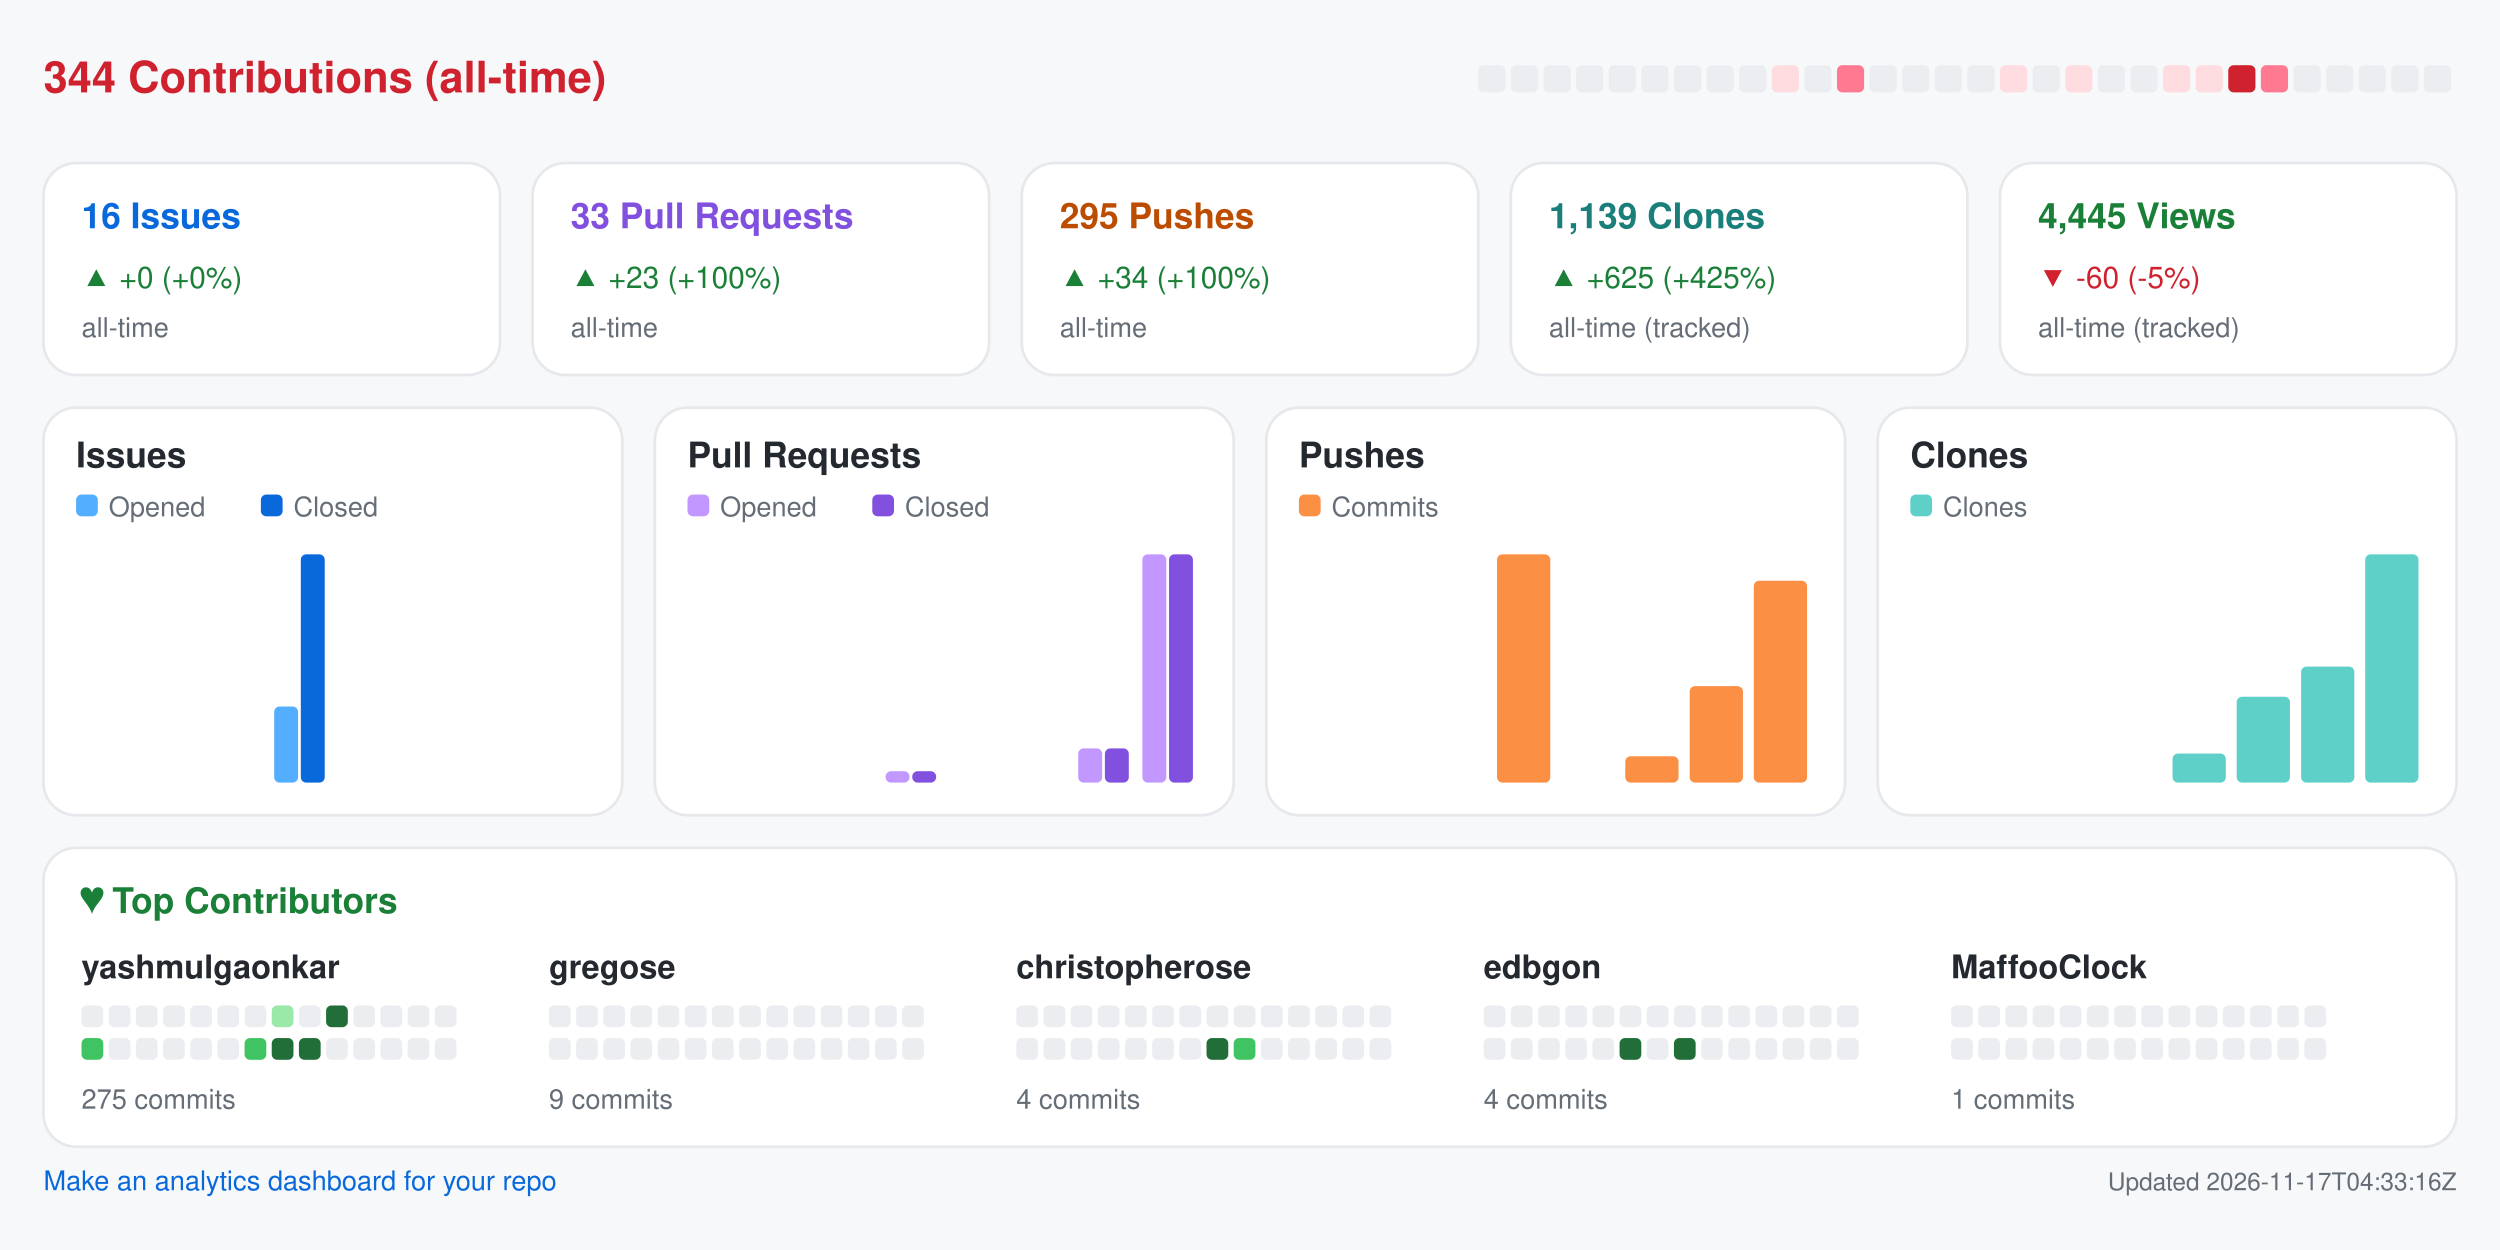
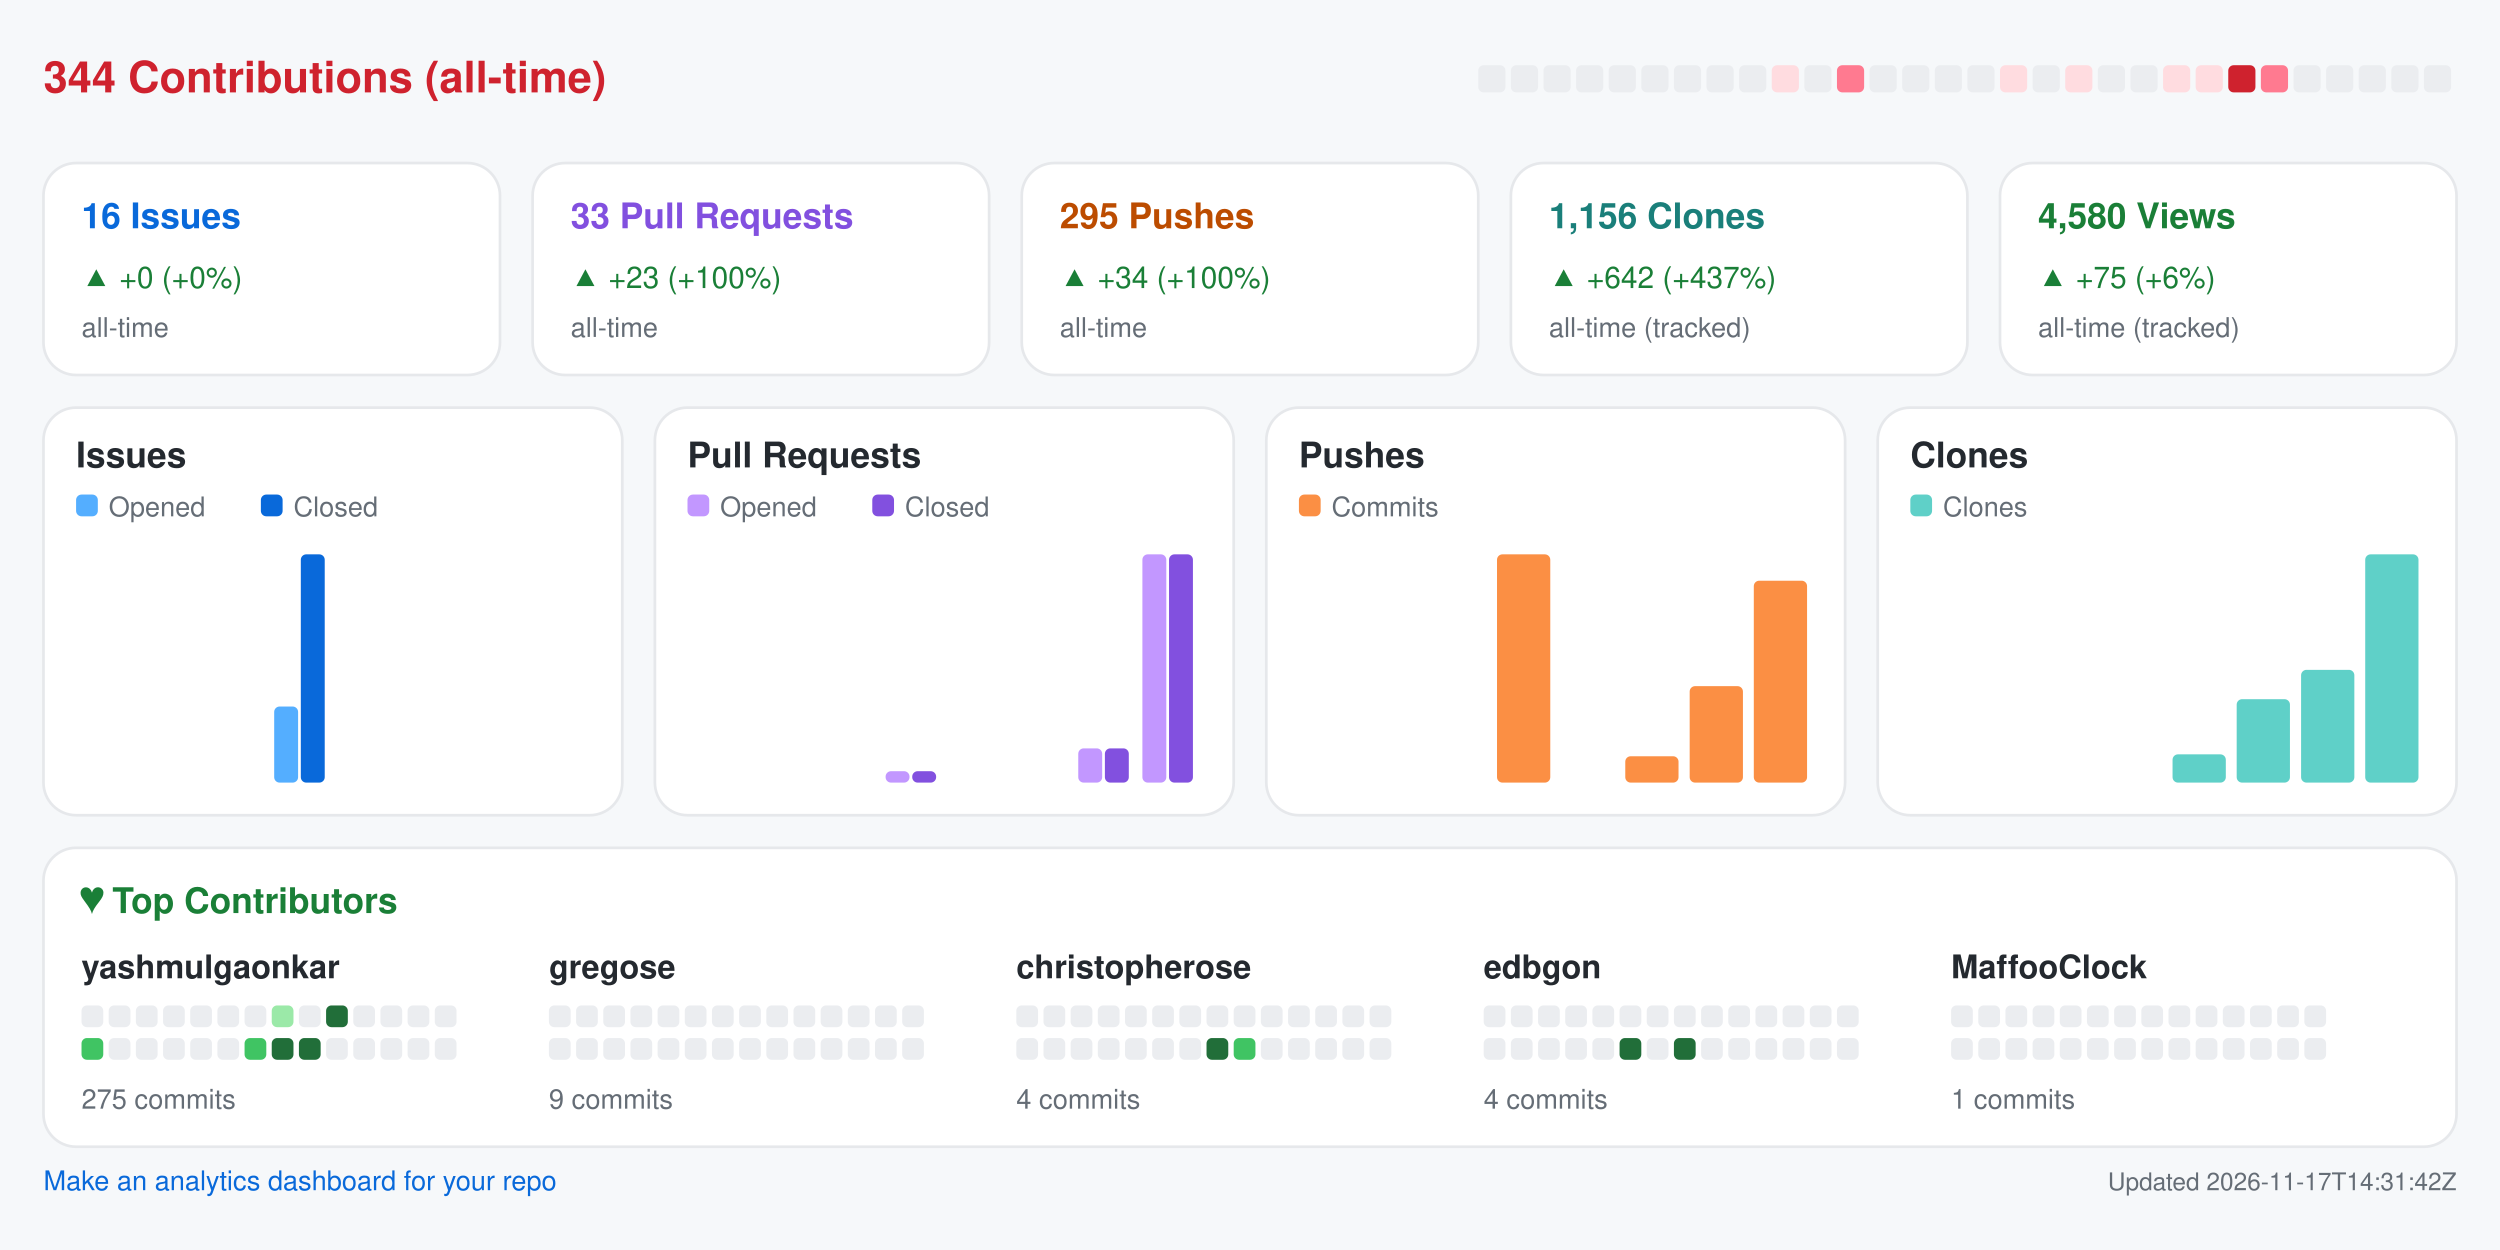
<svg xmlns="http://www.w3.org/2000/svg" width="920" height="460" viewBox="0 0 920 460" role="img" aria-label="Repository analytics for yashmulgaonkar/halo">
  <rect x="0.0" y="0.0" width="920.0" height="460.0" rx="0" fill="#f6f8fa" />
  <text x="16.0" y="34.0" fill="#cf222e" font-size="16" font-family="-apple-system,BlinkMacSystemFont,Segoe UI,Helvetica,Arial,sans-serif" font-weight="600" text-anchor="start">344 Contributions (all-time)</text>
  <rect x="544.0" y="24.0" width="10.0" height="10.0" rx="2" fill="#ebedf0" />
  <rect x="556.0" y="24.0" width="10.0" height="10.0" rx="2" fill="#ebedf0" />
  <rect x="568.0" y="24.0" width="10.0" height="10.0" rx="2" fill="#ebedf0" />
  <rect x="580.0" y="24.0" width="10.0" height="10.0" rx="2" fill="#ebedf0" />
  <rect x="592.0" y="24.0" width="10.0" height="10.0" rx="2" fill="#ebedf0" />
  <rect x="604.0" y="24.0" width="10.0" height="10.0" rx="2" fill="#ebedf0" />
  <rect x="616.0" y="24.0" width="10.0" height="10.0" rx="2" fill="#ebedf0" />
  <rect x="628.0" y="24.0" width="10.0" height="10.0" rx="2" fill="#ebedf0" />
  <rect x="640.0" y="24.0" width="10.0" height="10.0" rx="2" fill="#ebedf0" />
  <rect x="652.0" y="24.0" width="10.0" height="10.0" rx="2" fill="#ffdce0" />
  <rect x="664.0" y="24.0" width="10.0" height="10.0" rx="2" fill="#ebedf0" />
  <rect x="676.0" y="24.0" width="10.0" height="10.0" rx="2" fill="#ff7a90" />
  <rect x="688.0" y="24.0" width="10.0" height="10.0" rx="2" fill="#ebedf0" />
  <rect x="700.0" y="24.0" width="10.0" height="10.0" rx="2" fill="#ebedf0" />
  <rect x="712.0" y="24.0" width="10.0" height="10.0" rx="2" fill="#ebedf0" />
  <rect x="724.0" y="24.0" width="10.0" height="10.0" rx="2" fill="#ebedf0" />
  <rect x="736.0" y="24.0" width="10.0" height="10.0" rx="2" fill="#ffdce0" />
  <rect x="748.0" y="24.0" width="10.0" height="10.0" rx="2" fill="#ebedf0" />
  <rect x="760.0" y="24.0" width="10.0" height="10.0" rx="2" fill="#ffdce0" />
  <rect x="772.0" y="24.0" width="10.0" height="10.0" rx="2" fill="#ebedf0" />
  <rect x="784.0" y="24.0" width="10.0" height="10.0" rx="2" fill="#ebedf0" />
  <rect x="796.0" y="24.0" width="10.0" height="10.0" rx="2" fill="#ffdce0" />
  <rect x="808.0" y="24.0" width="10.0" height="10.0" rx="2" fill="#ffdce0" />
  <rect x="820.0" y="24.0" width="10.0" height="10.0" rx="2" fill="#cf222e" />
  <rect x="832.0" y="24.0" width="10.0" height="10.0" rx="2" fill="#ff7a90" />
  <rect x="844.0" y="24.0" width="10.0" height="10.0" rx="2" fill="#ebedf0" />
  <rect x="856.0" y="24.0" width="10.0" height="10.0" rx="2" fill="#ebedf0" />
  <rect x="868.0" y="24.0" width="10.0" height="10.0" rx="2" fill="#ebedf0" />
  <rect x="880.0" y="24.0" width="10.0" height="10.0" rx="2" fill="#ebedf0" />
  <rect x="892.0" y="24.0" width="10.0" height="10.0" rx="2" fill="#ebedf0" />
  <rect x="16.0" y="60.0" width="168.0" height="78.0" rx="12" fill="#ffffff" stroke="#e6e8eb" />
  <text x="30.0" y="84.0" fill="#0969da" font-size="13" font-family="-apple-system,BlinkMacSystemFont,Segoe UI,Helvetica,Arial,sans-serif" font-weight="600" text-anchor="start">16 Issues</text>
  <text x="30.0" y="106.0" fill="#1a7f37" font-size="11" font-family="-apple-system,BlinkMacSystemFont,Segoe UI,Helvetica,Arial,sans-serif" font-weight="400" text-anchor="start">▲ +0 (+0%)</text>
  <text x="30.0" y="124.0" fill="#656d76" font-size="10" font-family="-apple-system,BlinkMacSystemFont,Segoe UI,Helvetica,Arial,sans-serif" font-weight="400" text-anchor="start">all-time</text>
  <rect x="196.0" y="60.0" width="168.0" height="78.0" rx="12" fill="#ffffff" stroke="#e6e8eb" />
  <text x="210.0" y="84.0" fill="#8250df" font-size="13" font-family="-apple-system,BlinkMacSystemFont,Segoe UI,Helvetica,Arial,sans-serif" font-weight="600" text-anchor="start">33 Pull Requests</text>
  <text x="210.0" y="106.0" fill="#1a7f37" font-size="11" font-family="-apple-system,BlinkMacSystemFont,Segoe UI,Helvetica,Arial,sans-serif" font-weight="400" text-anchor="start">▲ +23 (+100%)</text>
  <text x="210.0" y="124.0" fill="#656d76" font-size="10" font-family="-apple-system,BlinkMacSystemFont,Segoe UI,Helvetica,Arial,sans-serif" font-weight="400" text-anchor="start">all-time</text>
  <rect x="376.0" y="60.0" width="168.0" height="78.0" rx="12" fill="#ffffff" stroke="#e6e8eb" />
  <text x="390.0" y="84.0" fill="#bc4c00" font-size="13" font-family="-apple-system,BlinkMacSystemFont,Segoe UI,Helvetica,Arial,sans-serif" font-weight="600" text-anchor="start">295 Pushes</text>
  <text x="390.0" y="106.0" fill="#1a7f37" font-size="11" font-family="-apple-system,BlinkMacSystemFont,Segoe UI,Helvetica,Arial,sans-serif" font-weight="400" text-anchor="start">▲ +34 (+100%)</text>
  <text x="390.0" y="124.0" fill="#656d76" font-size="10" font-family="-apple-system,BlinkMacSystemFont,Segoe UI,Helvetica,Arial,sans-serif" font-weight="400" text-anchor="start">all-time</text>
  <rect x="556.0" y="60.0" width="168.0" height="78.0" rx="12" fill="#ffffff" stroke="#e6e8eb" />
-   <text x="570.0" y="84.0" fill="#1a7f7a" font-size="13" font-family="-apple-system,BlinkMacSystemFont,Segoe UI,Helvetica,Arial,sans-serif" font-weight="600" text-anchor="start">1,139 Clones</text>
-   <text x="570.0" y="106.0" fill="#1a7f37" font-size="11" font-family="-apple-system,BlinkMacSystemFont,Segoe UI,Helvetica,Arial,sans-serif" font-weight="400" text-anchor="start">▲ +625 (+425%)</text>
+   <text x="570.0" y="84.0" fill="#1a7f7a" font-size="13" font-family="-apple-system,BlinkMacSystemFont,Segoe UI,Helvetica,Arial,sans-serif" font-weight="600" text-anchor="start">1,156 Clones</text>
+   <text x="570.0" y="106.0" fill="#1a7f37" font-size="11" font-family="-apple-system,BlinkMacSystemFont,Segoe UI,Helvetica,Arial,sans-serif" font-weight="400" text-anchor="start">▲ +642 (+437%)</text>
  <text x="570.0" y="124.0" fill="#656d76" font-size="10" font-family="-apple-system,BlinkMacSystemFont,Segoe UI,Helvetica,Arial,sans-serif" font-weight="400" text-anchor="start">all-time (tracked)</text>
  <rect x="736.0" y="60.0" width="168.0" height="78.0" rx="12" fill="#ffffff" stroke="#e6e8eb" />
-   <text x="750.0" y="84.0" fill="#1a7f37" font-size="13" font-family="-apple-system,BlinkMacSystemFont,Segoe UI,Helvetica,Arial,sans-serif" font-weight="600" text-anchor="start">4,445 Views</text>
-   <text x="750.0" y="106.0" fill="#cf222e" font-size="11" font-family="-apple-system,BlinkMacSystemFont,Segoe UI,Helvetica,Arial,sans-serif" font-weight="400" text-anchor="start">▼ -60 (-5%)</text>
+   <text x="750.0" y="84.0" fill="#1a7f37" font-size="13" font-family="-apple-system,BlinkMacSystemFont,Segoe UI,Helvetica,Arial,sans-serif" font-weight="600" text-anchor="start">4,580 Views</text>
+   <text x="750.0" y="106.0" fill="#1a7f37" font-size="11" font-family="-apple-system,BlinkMacSystemFont,Segoe UI,Helvetica,Arial,sans-serif" font-weight="400" text-anchor="start">▲ +75 (+6%)</text>
  <text x="750.0" y="124.0" fill="#656d76" font-size="10" font-family="-apple-system,BlinkMacSystemFont,Segoe UI,Helvetica,Arial,sans-serif" font-weight="400" text-anchor="start">all-time (tracked)</text>
  <rect x="16.0" y="150.0" width="213.0" height="150.0" rx="12" fill="#ffffff" stroke="#e6e8eb" />
  <text x="28.0" y="172.0" fill="#24292f" font-size="13" font-family="-apple-system,BlinkMacSystemFont,Segoe UI,Helvetica,Arial,sans-serif" font-weight="600" text-anchor="start">Issues</text>
  <rect x="28.0" y="182.0" width="8.0" height="8.0" rx="2" fill="#54aeff" />
  <text x="40.0" y="190.0" fill="#656d76" font-size="10" font-family="-apple-system,BlinkMacSystemFont,Segoe UI,Helvetica,Arial,sans-serif" font-weight="400" text-anchor="start">Opened</text>
  <rect x="96.0" y="182.0" width="8.0" height="8.0" rx="2" fill="#0969da" />
  <text x="108.0" y="190.0" fill="#656d76" font-size="10" font-family="-apple-system,BlinkMacSystemFont,Segoe UI,Helvetica,Arial,sans-serif" font-weight="400" text-anchor="start">Closed</text>
  <rect x="30.0" y="288.0" width="8.8" height="0.0" rx="2" fill="#54aeff" />
  <rect x="39.8" y="288.0" width="8.8" height="0.0" rx="2" fill="#0969da" />
  <rect x="53.6" y="288.0" width="8.8" height="0.0" rx="2" fill="#54aeff" />
  <rect x="63.4" y="288.0" width="8.8" height="0.0" rx="2" fill="#0969da" />
  <rect x="77.2" y="288.0" width="8.8" height="0.0" rx="2" fill="#54aeff" />
  <rect x="87.1" y="288.0" width="8.8" height="0.0" rx="2" fill="#0969da" />
  <rect x="100.9" y="260.0" width="8.8" height="28.0" rx="2" fill="#54aeff" />
  <rect x="110.7" y="204.0" width="8.8" height="84.0" rx="2" fill="#0969da" />
  <rect x="124.5" y="288.0" width="8.8" height="0.0" rx="2" fill="#54aeff" />
  <rect x="134.3" y="288.0" width="8.8" height="0.0" rx="2" fill="#0969da" />
  <rect x="148.1" y="288.0" width="8.8" height="0.0" rx="2" fill="#54aeff" />
  <rect x="157.9" y="288.0" width="8.8" height="0.0" rx="2" fill="#0969da" />
  <rect x="171.8" y="288.0" width="8.8" height="0.0" rx="2" fill="#54aeff" />
  <rect x="181.6" y="288.0" width="8.8" height="0.0" rx="2" fill="#0969da" />
  <rect x="195.4" y="288.0" width="8.8" height="0.0" rx="2" fill="#54aeff" />
  <rect x="205.2" y="288.0" width="8.8" height="0.0" rx="2" fill="#0969da" />
  <rect x="241.0" y="150.0" width="213.0" height="150.0" rx="12" fill="#ffffff" stroke="#e6e8eb" />
  <text x="253.0" y="172.0" fill="#24292f" font-size="13" font-family="-apple-system,BlinkMacSystemFont,Segoe UI,Helvetica,Arial,sans-serif" font-weight="600" text-anchor="start">Pull Requests</text>
  <rect x="253.0" y="182.0" width="8.0" height="8.0" rx="2" fill="#c297ff" />
  <text x="265.0" y="190.0" fill="#656d76" font-size="10" font-family="-apple-system,BlinkMacSystemFont,Segoe UI,Helvetica,Arial,sans-serif" font-weight="400" text-anchor="start">Opened</text>
  <rect x="321.0" y="182.0" width="8.0" height="8.0" rx="2" fill="#8250df" />
  <text x="333.0" y="190.0" fill="#656d76" font-size="10" font-family="-apple-system,BlinkMacSystemFont,Segoe UI,Helvetica,Arial,sans-serif" font-weight="400" text-anchor="start">Closed</text>
  <rect x="255.0" y="288.0" width="8.8" height="0.0" rx="2" fill="#c297ff" />
  <rect x="264.8" y="288.0" width="8.8" height="0.0" rx="2" fill="#8250df" />
  <rect x="278.6" y="288.0" width="8.8" height="0.0" rx="2" fill="#c297ff" />
  <rect x="288.4" y="288.0" width="8.8" height="0.0" rx="2" fill="#8250df" />
  <rect x="302.2" y="288.0" width="8.8" height="0.0" rx="2" fill="#c297ff" />
  <rect x="312.1" y="288.0" width="8.8" height="0.0" rx="2" fill="#8250df" />
  <rect x="325.9" y="283.8" width="8.8" height="4.2" rx="2" fill="#c297ff" />
  <rect x="335.7" y="283.8" width="8.8" height="4.2" rx="2" fill="#8250df" />
  <rect x="349.5" y="288.0" width="8.8" height="0.0" rx="2" fill="#c297ff" />
  <rect x="359.3" y="288.0" width="8.8" height="0.0" rx="2" fill="#8250df" />
  <rect x="373.1" y="288.0" width="8.8" height="0.0" rx="2" fill="#c297ff" />
  <rect x="382.9" y="288.0" width="8.8" height="0.0" rx="2" fill="#8250df" />
  <rect x="396.8" y="275.4" width="8.8" height="12.6" rx="2" fill="#c297ff" />
  <rect x="406.6" y="275.4" width="8.8" height="12.6" rx="2" fill="#8250df" />
  <rect x="420.4" y="204.0" width="8.8" height="84.0" rx="2" fill="#c297ff" />
  <rect x="430.2" y="204.0" width="8.8" height="84.0" rx="2" fill="#8250df" />
  <rect x="466.0" y="150.0" width="213.0" height="150.0" rx="12" fill="#ffffff" stroke="#e6e8eb" />
  <text x="478.0" y="172.0" fill="#24292f" font-size="13" font-family="-apple-system,BlinkMacSystemFont,Segoe UI,Helvetica,Arial,sans-serif" font-weight="600" text-anchor="start">Pushes</text>
  <rect x="478.0" y="182.0" width="8.0" height="8.0" rx="2" fill="#fb8f44" />
  <text x="490.0" y="190.0" fill="#656d76" font-size="10" font-family="-apple-system,BlinkMacSystemFont,Segoe UI,Helvetica,Arial,sans-serif" font-weight="400" text-anchor="start">Commits</text>
  <rect x="480.0" y="288.0" width="19.6" height="0.0" rx="2" fill="#fb8f44" />
  <rect x="503.6" y="288.0" width="19.6" height="0.0" rx="2" fill="#fb8f44" />
  <rect x="527.2" y="288.0" width="19.6" height="0.0" rx="2" fill="#fb8f44" />
  <rect x="550.9" y="204.0" width="19.6" height="84.0" rx="2" fill="#fb8f44" />
  <rect x="574.5" y="288.0" width="19.6" height="0.0" rx="2" fill="#fb8f44" />
  <rect x="598.1" y="278.3" width="19.6" height="9.7" rx="2" fill="#fb8f44" />
  <rect x="621.8" y="252.5" width="19.6" height="35.5" rx="2" fill="#fb8f44" />
  <rect x="645.4" y="213.7" width="19.6" height="74.3" rx="2" fill="#fb8f44" />
  <rect x="691.0" y="150.0" width="213.0" height="150.0" rx="12" fill="#ffffff" stroke="#e6e8eb" />
  <text x="703.0" y="172.0" fill="#24292f" font-size="13" font-family="-apple-system,BlinkMacSystemFont,Segoe UI,Helvetica,Arial,sans-serif" font-weight="600" text-anchor="start">Clones</text>
  <rect x="703.0" y="182.0" width="8.0" height="8.0" rx="2" fill="#5fd0c8" />
  <text x="715.0" y="190.0" fill="#656d76" font-size="10" font-family="-apple-system,BlinkMacSystemFont,Segoe UI,Helvetica,Arial,sans-serif" font-weight="400" text-anchor="start">Clones</text>
  <rect x="705.0" y="288.0" width="19.6" height="0.0" rx="2" fill="#5fd0c8" />
  <rect x="728.6" y="288.0" width="19.6" height="0.0" rx="2" fill="#5fd0c8" />
  <rect x="752.2" y="288.0" width="19.6" height="0.0" rx="2" fill="#5fd0c8" />
  <rect x="775.9" y="288.0" width="19.6" height="0.0" rx="2" fill="#5fd0c8" />
-   <rect x="799.5" y="277.3" width="19.6" height="10.7" rx="2" fill="#5fd0c8" />
-   <rect x="823.1" y="256.4" width="19.6" height="31.6" rx="2" fill="#5fd0c8" />
-   <rect x="846.8" y="245.3" width="19.6" height="42.7" rx="2" fill="#5fd0c8" />
+   <rect x="799.5" y="277.6" width="19.6" height="10.4" rx="2" fill="#5fd0c8" />
+   <rect x="823.1" y="257.3" width="19.6" height="30.7" rx="2" fill="#5fd0c8" />
+   <rect x="846.8" y="246.5" width="19.6" height="41.5" rx="2" fill="#5fd0c8" />
  <rect x="870.4" y="204.0" width="19.6" height="84.0" rx="2" fill="#5fd0c8" />
  <rect x="16.0" y="312.0" width="888.0" height="110.0" rx="12" fill="#ffffff" stroke="#e6e8eb" />
  <text x="30.0" y="336.0" fill="#1a7f37" font-size="13" font-family="-apple-system,BlinkMacSystemFont,Segoe UI,Helvetica,Arial,sans-serif" font-weight="600" text-anchor="start">♥  Top Contributors</text>
  <text x="30.0" y="360.0" fill="#24292f" font-size="12" font-family="-apple-system,BlinkMacSystemFont,Segoe UI,Helvetica,Arial,sans-serif" font-weight="600" text-anchor="start">yashmulgaonkar</text>
  <rect x="30.0" y="370.0" width="8.0" height="8.0" rx="2" fill="#ebedf0" />
  <rect x="40.0" y="370.0" width="8.0" height="8.0" rx="2" fill="#ebedf0" />
  <rect x="50.0" y="370.0" width="8.0" height="8.0" rx="2" fill="#ebedf0" />
  <rect x="60.0" y="370.0" width="8.0" height="8.0" rx="2" fill="#ebedf0" />
  <rect x="70.0" y="370.0" width="8.0" height="8.0" rx="2" fill="#ebedf0" />
  <rect x="80.0" y="370.0" width="8.0" height="8.0" rx="2" fill="#ebedf0" />
  <rect x="90.0" y="370.0" width="8.0" height="8.0" rx="2" fill="#ebedf0" />
  <rect x="100.0" y="370.0" width="8.0" height="8.0" rx="2" fill="#9be9a8" />
  <rect x="110.0" y="370.0" width="8.0" height="8.0" rx="2" fill="#ebedf0" />
  <rect x="120.0" y="370.0" width="8.0" height="8.0" rx="2" fill="#216e39" />
  <rect x="130.0" y="370.0" width="8.0" height="8.0" rx="2" fill="#ebedf0" />
  <rect x="140.0" y="370.0" width="8.0" height="8.0" rx="2" fill="#ebedf0" />
  <rect x="150.0" y="370.0" width="8.0" height="8.0" rx="2" fill="#ebedf0" />
  <rect x="160.0" y="370.0" width="8.0" height="8.0" rx="2" fill="#ebedf0" />
  <rect x="30.0" y="382.0" width="8.0" height="8.0" rx="2" fill="#40c463" />
  <rect x="40.0" y="382.0" width="8.0" height="8.0" rx="2" fill="#ebedf0" />
  <rect x="50.0" y="382.0" width="8.0" height="8.0" rx="2" fill="#ebedf0" />
  <rect x="60.0" y="382.0" width="8.0" height="8.0" rx="2" fill="#ebedf0" />
  <rect x="70.0" y="382.0" width="8.0" height="8.0" rx="2" fill="#ebedf0" />
  <rect x="80.0" y="382.0" width="8.0" height="8.0" rx="2" fill="#ebedf0" />
  <rect x="90.0" y="382.0" width="8.0" height="8.0" rx="2" fill="#40c463" />
  <rect x="100.0" y="382.0" width="8.0" height="8.0" rx="2" fill="#216e39" />
  <rect x="110.0" y="382.0" width="8.0" height="8.0" rx="2" fill="#216e39" />
  <rect x="120.0" y="382.0" width="8.0" height="8.0" rx="2" fill="#ebedf0" />
  <rect x="130.0" y="382.0" width="8.0" height="8.0" rx="2" fill="#ebedf0" />
  <rect x="140.0" y="382.0" width="8.0" height="8.0" rx="2" fill="#ebedf0" />
  <rect x="150.0" y="382.0" width="8.0" height="8.0" rx="2" fill="#ebedf0" />
  <rect x="160.0" y="382.0" width="8.0" height="8.0" rx="2" fill="#ebedf0" />
  <text x="30.0" y="408.0" fill="#656d76" font-size="10" font-family="-apple-system,BlinkMacSystemFont,Segoe UI,Helvetica,Arial,sans-serif" font-weight="400" text-anchor="start">275 commits</text>
  <text x="202.0" y="360.0" fill="#24292f" font-size="12" font-family="-apple-system,BlinkMacSystemFont,Segoe UI,Helvetica,Arial,sans-serif" font-weight="600" text-anchor="start">gregose</text>
  <rect x="202.0" y="370.0" width="8.0" height="8.0" rx="2" fill="#ebedf0" />
  <rect x="212.0" y="370.0" width="8.0" height="8.0" rx="2" fill="#ebedf0" />
  <rect x="222.0" y="370.0" width="8.0" height="8.0" rx="2" fill="#ebedf0" />
  <rect x="232.0" y="370.0" width="8.0" height="8.0" rx="2" fill="#ebedf0" />
  <rect x="242.0" y="370.0" width="8.0" height="8.0" rx="2" fill="#ebedf0" />
  <rect x="252.0" y="370.0" width="8.0" height="8.0" rx="2" fill="#ebedf0" />
  <rect x="262.0" y="370.0" width="8.0" height="8.0" rx="2" fill="#ebedf0" />
  <rect x="272.0" y="370.0" width="8.0" height="8.0" rx="2" fill="#ebedf0" />
  <rect x="282.0" y="370.0" width="8.0" height="8.0" rx="2" fill="#ebedf0" />
  <rect x="292.0" y="370.0" width="8.0" height="8.0" rx="2" fill="#ebedf0" />
  <rect x="302.0" y="370.0" width="8.0" height="8.0" rx="2" fill="#ebedf0" />
  <rect x="312.0" y="370.0" width="8.0" height="8.0" rx="2" fill="#ebedf0" />
  <rect x="322.0" y="370.0" width="8.0" height="8.0" rx="2" fill="#ebedf0" />
  <rect x="332.0" y="370.0" width="8.0" height="8.0" rx="2" fill="#ebedf0" />
  <rect x="202.0" y="382.0" width="8.0" height="8.0" rx="2" fill="#ebedf0" />
  <rect x="212.0" y="382.0" width="8.0" height="8.0" rx="2" fill="#ebedf0" />
  <rect x="222.0" y="382.0" width="8.0" height="8.0" rx="2" fill="#ebedf0" />
  <rect x="232.0" y="382.0" width="8.0" height="8.0" rx="2" fill="#ebedf0" />
  <rect x="242.0" y="382.0" width="8.0" height="8.0" rx="2" fill="#ebedf0" />
  <rect x="252.0" y="382.0" width="8.0" height="8.0" rx="2" fill="#ebedf0" />
  <rect x="262.0" y="382.0" width="8.0" height="8.0" rx="2" fill="#ebedf0" />
  <rect x="272.0" y="382.0" width="8.0" height="8.0" rx="2" fill="#ebedf0" />
  <rect x="282.0" y="382.0" width="8.0" height="8.0" rx="2" fill="#ebedf0" />
  <rect x="292.0" y="382.0" width="8.0" height="8.0" rx="2" fill="#ebedf0" />
  <rect x="302.0" y="382.0" width="8.0" height="8.0" rx="2" fill="#ebedf0" />
  <rect x="312.0" y="382.0" width="8.0" height="8.0" rx="2" fill="#ebedf0" />
  <rect x="322.0" y="382.0" width="8.0" height="8.0" rx="2" fill="#ebedf0" />
  <rect x="332.0" y="382.0" width="8.0" height="8.0" rx="2" fill="#ebedf0" />
  <text x="202.0" y="408.0" fill="#656d76" font-size="10" font-family="-apple-system,BlinkMacSystemFont,Segoe UI,Helvetica,Arial,sans-serif" font-weight="400" text-anchor="start">9 commits</text>
  <text x="374.0" y="360.0" fill="#24292f" font-size="12" font-family="-apple-system,BlinkMacSystemFont,Segoe UI,Helvetica,Arial,sans-serif" font-weight="600" text-anchor="start">christopherose</text>
  <rect x="374.0" y="370.0" width="8.0" height="8.0" rx="2" fill="#ebedf0" />
  <rect x="384.0" y="370.0" width="8.0" height="8.0" rx="2" fill="#ebedf0" />
  <rect x="394.0" y="370.0" width="8.0" height="8.0" rx="2" fill="#ebedf0" />
  <rect x="404.0" y="370.0" width="8.0" height="8.0" rx="2" fill="#ebedf0" />
  <rect x="414.0" y="370.0" width="8.0" height="8.0" rx="2" fill="#ebedf0" />
  <rect x="424.0" y="370.0" width="8.0" height="8.0" rx="2" fill="#ebedf0" />
  <rect x="434.0" y="370.0" width="8.0" height="8.0" rx="2" fill="#ebedf0" />
  <rect x="444.0" y="370.0" width="8.0" height="8.0" rx="2" fill="#ebedf0" />
  <rect x="454.0" y="370.0" width="8.0" height="8.0" rx="2" fill="#ebedf0" />
  <rect x="464.0" y="370.0" width="8.0" height="8.0" rx="2" fill="#ebedf0" />
  <rect x="474.0" y="370.0" width="8.0" height="8.0" rx="2" fill="#ebedf0" />
  <rect x="484.0" y="370.0" width="8.0" height="8.0" rx="2" fill="#ebedf0" />
  <rect x="494.0" y="370.0" width="8.0" height="8.0" rx="2" fill="#ebedf0" />
  <rect x="504.0" y="370.0" width="8.0" height="8.0" rx="2" fill="#ebedf0" />
  <rect x="374.0" y="382.0" width="8.0" height="8.0" rx="2" fill="#ebedf0" />
  <rect x="384.0" y="382.0" width="8.0" height="8.0" rx="2" fill="#ebedf0" />
  <rect x="394.0" y="382.0" width="8.0" height="8.0" rx="2" fill="#ebedf0" />
  <rect x="404.0" y="382.0" width="8.0" height="8.0" rx="2" fill="#ebedf0" />
  <rect x="414.0" y="382.0" width="8.0" height="8.0" rx="2" fill="#ebedf0" />
  <rect x="424.0" y="382.0" width="8.0" height="8.0" rx="2" fill="#ebedf0" />
  <rect x="434.0" y="382.0" width="8.0" height="8.0" rx="2" fill="#ebedf0" />
  <rect x="444.0" y="382.0" width="8.0" height="8.0" rx="2" fill="#216e39" />
  <rect x="454.0" y="382.0" width="8.0" height="8.0" rx="2" fill="#40c463" />
  <rect x="464.0" y="382.0" width="8.0" height="8.0" rx="2" fill="#ebedf0" />
  <rect x="474.0" y="382.0" width="8.0" height="8.0" rx="2" fill="#ebedf0" />
  <rect x="484.0" y="382.0" width="8.0" height="8.0" rx="2" fill="#ebedf0" />
  <rect x="494.0" y="382.0" width="8.0" height="8.0" rx="2" fill="#ebedf0" />
  <rect x="504.0" y="382.0" width="8.0" height="8.0" rx="2" fill="#ebedf0" />
  <text x="374.0" y="408.0" fill="#656d76" font-size="10" font-family="-apple-system,BlinkMacSystemFont,Segoe UI,Helvetica,Arial,sans-serif" font-weight="400" text-anchor="start">4 commits</text>
  <text x="546.0" y="360.0" fill="#24292f" font-size="12" font-family="-apple-system,BlinkMacSystemFont,Segoe UI,Helvetica,Arial,sans-serif" font-weight="600" text-anchor="start">edbgon</text>
  <rect x="546.0" y="370.0" width="8.0" height="8.0" rx="2" fill="#ebedf0" />
  <rect x="556.0" y="370.0" width="8.0" height="8.0" rx="2" fill="#ebedf0" />
  <rect x="566.0" y="370.0" width="8.0" height="8.0" rx="2" fill="#ebedf0" />
  <rect x="576.0" y="370.0" width="8.0" height="8.0" rx="2" fill="#ebedf0" />
  <rect x="586.0" y="370.0" width="8.0" height="8.0" rx="2" fill="#ebedf0" />
  <rect x="596.0" y="370.0" width="8.0" height="8.0" rx="2" fill="#ebedf0" />
  <rect x="606.0" y="370.0" width="8.0" height="8.0" rx="2" fill="#ebedf0" />
  <rect x="616.0" y="370.0" width="8.0" height="8.0" rx="2" fill="#ebedf0" />
  <rect x="626.0" y="370.0" width="8.0" height="8.0" rx="2" fill="#ebedf0" />
  <rect x="636.0" y="370.0" width="8.0" height="8.0" rx="2" fill="#ebedf0" />
  <rect x="646.0" y="370.0" width="8.0" height="8.0" rx="2" fill="#ebedf0" />
  <rect x="656.0" y="370.0" width="8.0" height="8.0" rx="2" fill="#ebedf0" />
  <rect x="666.0" y="370.0" width="8.0" height="8.0" rx="2" fill="#ebedf0" />
  <rect x="676.0" y="370.0" width="8.0" height="8.0" rx="2" fill="#ebedf0" />
  <rect x="546.0" y="382.0" width="8.0" height="8.0" rx="2" fill="#ebedf0" />
  <rect x="556.0" y="382.0" width="8.0" height="8.0" rx="2" fill="#ebedf0" />
  <rect x="566.0" y="382.0" width="8.0" height="8.0" rx="2" fill="#ebedf0" />
  <rect x="576.0" y="382.0" width="8.0" height="8.0" rx="2" fill="#ebedf0" />
  <rect x="586.0" y="382.0" width="8.0" height="8.0" rx="2" fill="#ebedf0" />
  <rect x="596.0" y="382.0" width="8.0" height="8.0" rx="2" fill="#216e39" />
  <rect x="606.0" y="382.0" width="8.0" height="8.0" rx="2" fill="#ebedf0" />
  <rect x="616.0" y="382.0" width="8.0" height="8.0" rx="2" fill="#216e39" />
  <rect x="626.0" y="382.0" width="8.0" height="8.0" rx="2" fill="#ebedf0" />
  <rect x="636.0" y="382.0" width="8.0" height="8.0" rx="2" fill="#ebedf0" />
  <rect x="646.0" y="382.0" width="8.0" height="8.0" rx="2" fill="#ebedf0" />
  <rect x="656.0" y="382.0" width="8.0" height="8.0" rx="2" fill="#ebedf0" />
  <rect x="666.0" y="382.0" width="8.0" height="8.0" rx="2" fill="#ebedf0" />
  <rect x="676.0" y="382.0" width="8.0" height="8.0" rx="2" fill="#ebedf0" />
  <text x="546.0" y="408.0" fill="#656d76" font-size="10" font-family="-apple-system,BlinkMacSystemFont,Segoe UI,Helvetica,Arial,sans-serif" font-weight="400" text-anchor="start">4 commits</text>
  <text x="718.0" y="360.0" fill="#24292f" font-size="12" font-family="-apple-system,BlinkMacSystemFont,Segoe UI,Helvetica,Arial,sans-serif" font-weight="600" text-anchor="start">MaffooClock</text>
  <rect x="718.0" y="370.0" width="8.0" height="8.0" rx="2" fill="#ebedf0" />
  <rect x="728.0" y="370.0" width="8.0" height="8.0" rx="2" fill="#ebedf0" />
  <rect x="738.0" y="370.0" width="8.0" height="8.0" rx="2" fill="#ebedf0" />
  <rect x="748.0" y="370.0" width="8.0" height="8.0" rx="2" fill="#ebedf0" />
  <rect x="758.0" y="370.0" width="8.0" height="8.0" rx="2" fill="#ebedf0" />
  <rect x="768.0" y="370.0" width="8.0" height="8.0" rx="2" fill="#ebedf0" />
  <rect x="778.0" y="370.0" width="8.0" height="8.0" rx="2" fill="#ebedf0" />
  <rect x="788.0" y="370.0" width="8.0" height="8.0" rx="2" fill="#ebedf0" />
  <rect x="798.0" y="370.0" width="8.0" height="8.0" rx="2" fill="#ebedf0" />
  <rect x="808.0" y="370.0" width="8.0" height="8.0" rx="2" fill="#ebedf0" />
  <rect x="818.0" y="370.0" width="8.0" height="8.0" rx="2" fill="#ebedf0" />
  <rect x="828.0" y="370.0" width="8.0" height="8.0" rx="2" fill="#ebedf0" />
  <rect x="838.0" y="370.0" width="8.0" height="8.0" rx="2" fill="#ebedf0" />
  <rect x="848.0" y="370.0" width="8.0" height="8.0" rx="2" fill="#ebedf0" />
  <rect x="718.0" y="382.0" width="8.0" height="8.0" rx="2" fill="#ebedf0" />
  <rect x="728.0" y="382.0" width="8.0" height="8.0" rx="2" fill="#ebedf0" />
  <rect x="738.0" y="382.0" width="8.0" height="8.0" rx="2" fill="#ebedf0" />
  <rect x="748.0" y="382.0" width="8.0" height="8.0" rx="2" fill="#ebedf0" />
  <rect x="758.0" y="382.0" width="8.0" height="8.0" rx="2" fill="#ebedf0" />
  <rect x="768.0" y="382.0" width="8.0" height="8.0" rx="2" fill="#ebedf0" />
  <rect x="778.0" y="382.0" width="8.0" height="8.0" rx="2" fill="#ebedf0" />
  <rect x="788.0" y="382.0" width="8.0" height="8.0" rx="2" fill="#ebedf0" />
  <rect x="798.0" y="382.0" width="8.0" height="8.0" rx="2" fill="#ebedf0" />
  <rect x="808.0" y="382.0" width="8.0" height="8.0" rx="2" fill="#ebedf0" />
  <rect x="818.0" y="382.0" width="8.0" height="8.0" rx="2" fill="#ebedf0" />
  <rect x="828.0" y="382.0" width="8.0" height="8.0" rx="2" fill="#ebedf0" />
  <rect x="838.0" y="382.0" width="8.0" height="8.0" rx="2" fill="#ebedf0" />
  <rect x="848.0" y="382.0" width="8.0" height="8.0" rx="2" fill="#ebedf0" />
  <text x="718.0" y="408.0" fill="#656d76" font-size="10" font-family="-apple-system,BlinkMacSystemFont,Segoe UI,Helvetica,Arial,sans-serif" font-weight="400" text-anchor="start">1 commits</text>
  <a href="https://github.com/yashmulgaonkar/repo-analytics" target="_blank" rel="noopener noreferrer">
    <text x="16.0" y="438.0" fill="#0969da" font-size="10" font-family="-apple-system,BlinkMacSystemFont,Segoe UI,Helvetica,Arial,sans-serif" font-weight="400" text-anchor="start">Make an analytics dashboard for your repo</text>
  </a>
-   <text x="904.0" y="438.0" fill="#656d76" font-size="9" font-family="-apple-system,BlinkMacSystemFont,Segoe UI,Helvetica,Arial,sans-serif" font-weight="400" text-anchor="end">Updated 2026-11-17T04:33:16Z</text>
+   <text x="904.0" y="438.0" fill="#656d76" font-size="9" font-family="-apple-system,BlinkMacSystemFont,Segoe UI,Helvetica,Arial,sans-serif" font-weight="400" text-anchor="end">Updated 2026-11-17T14:31:42Z</text>
</svg>
